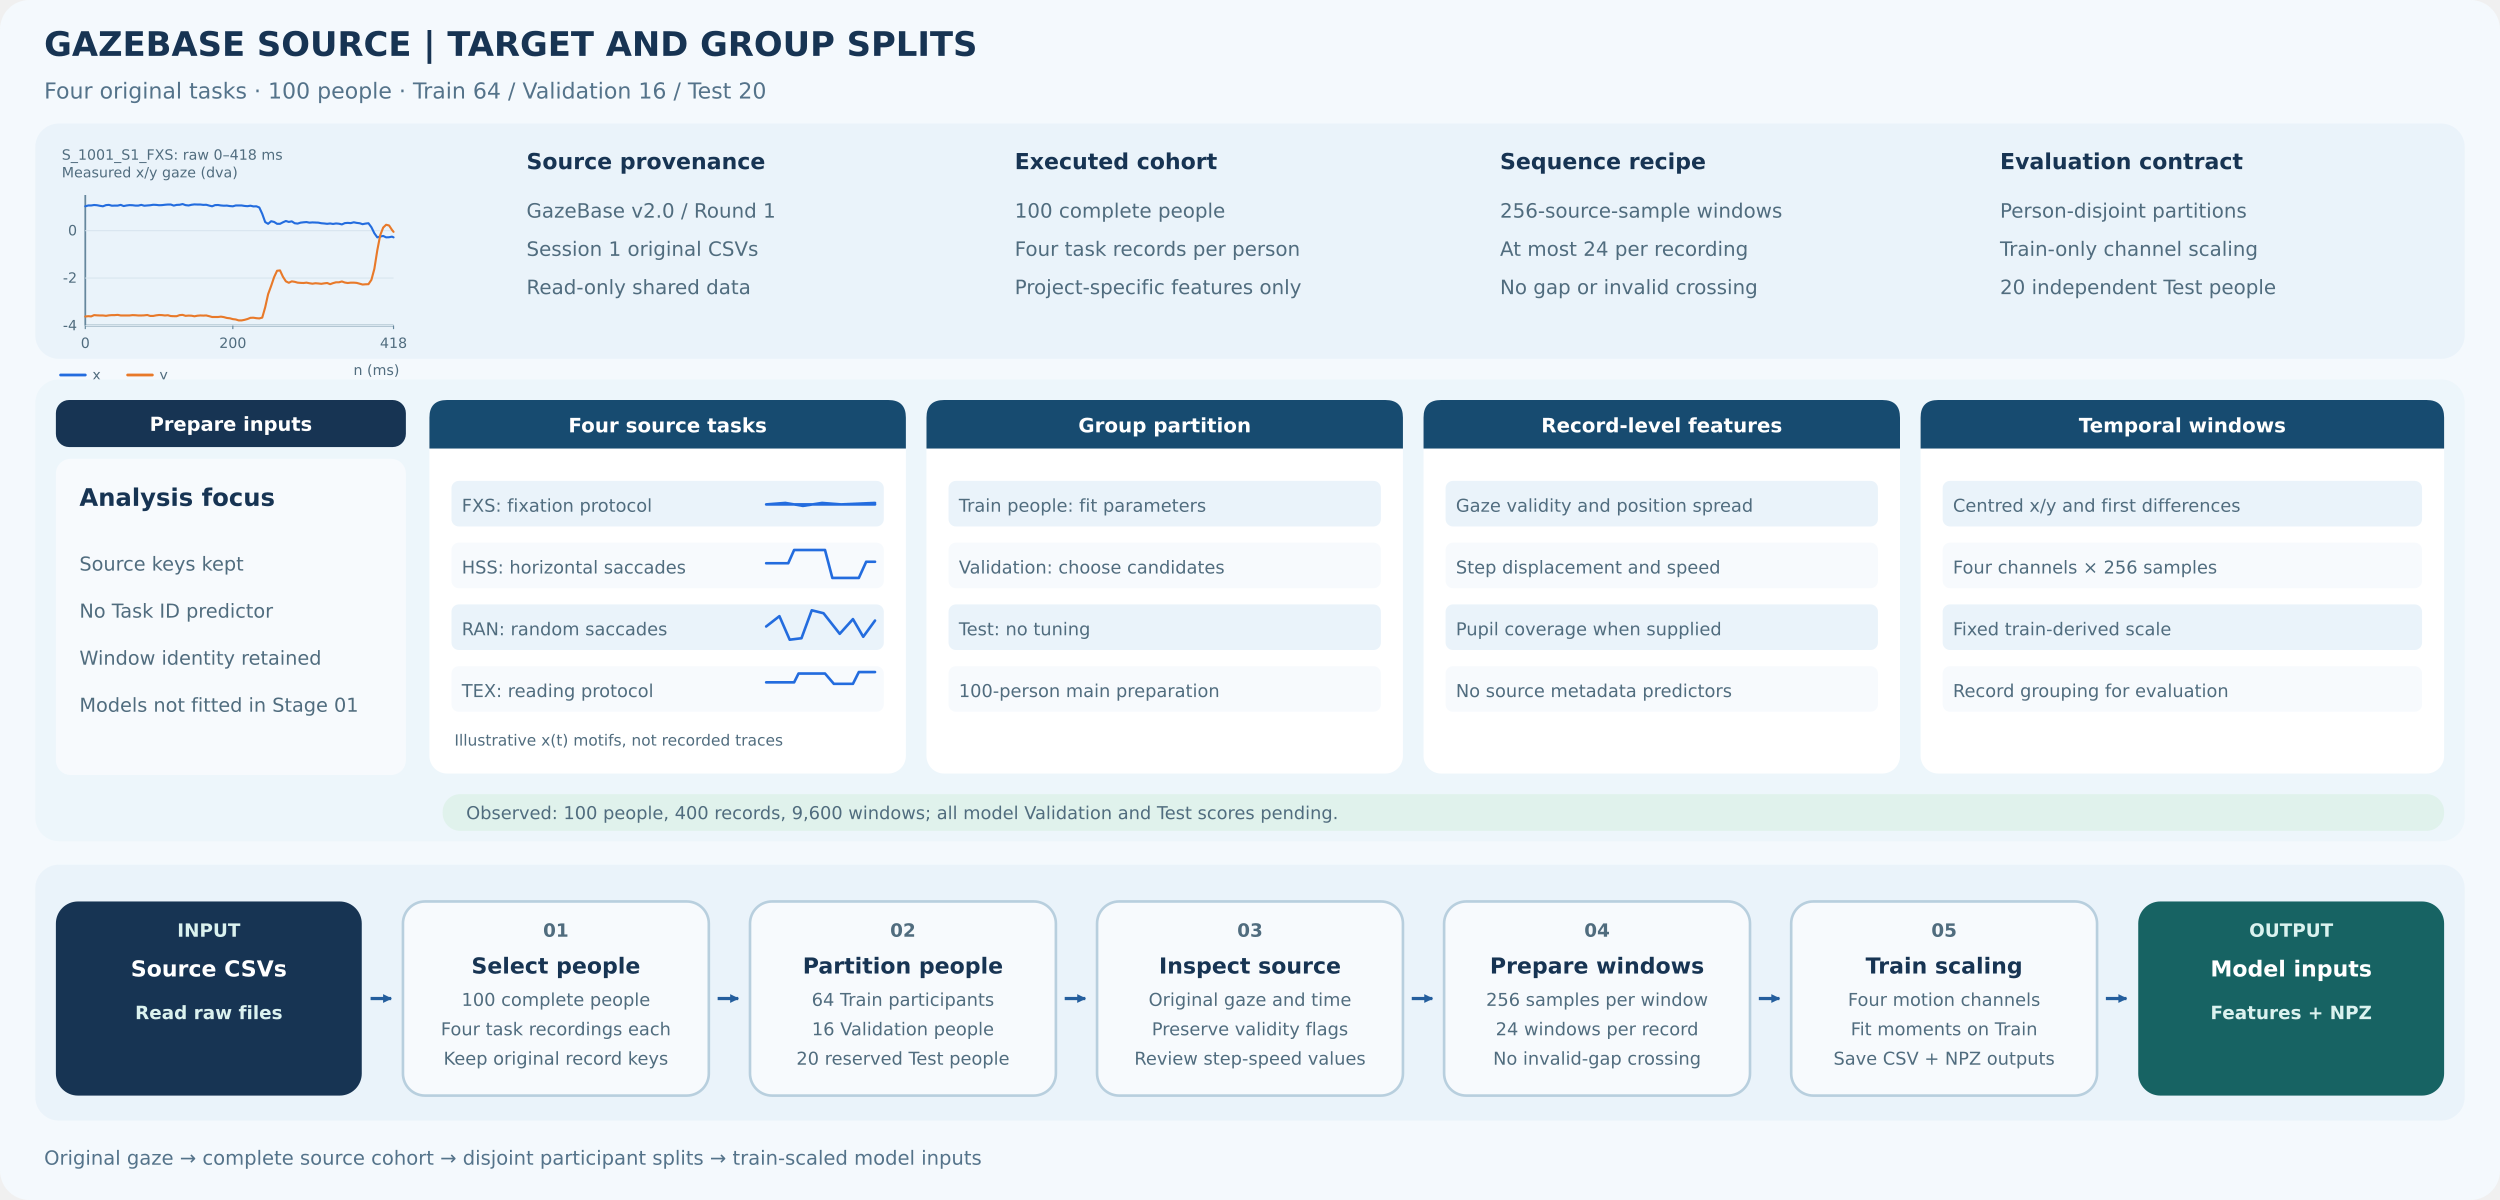
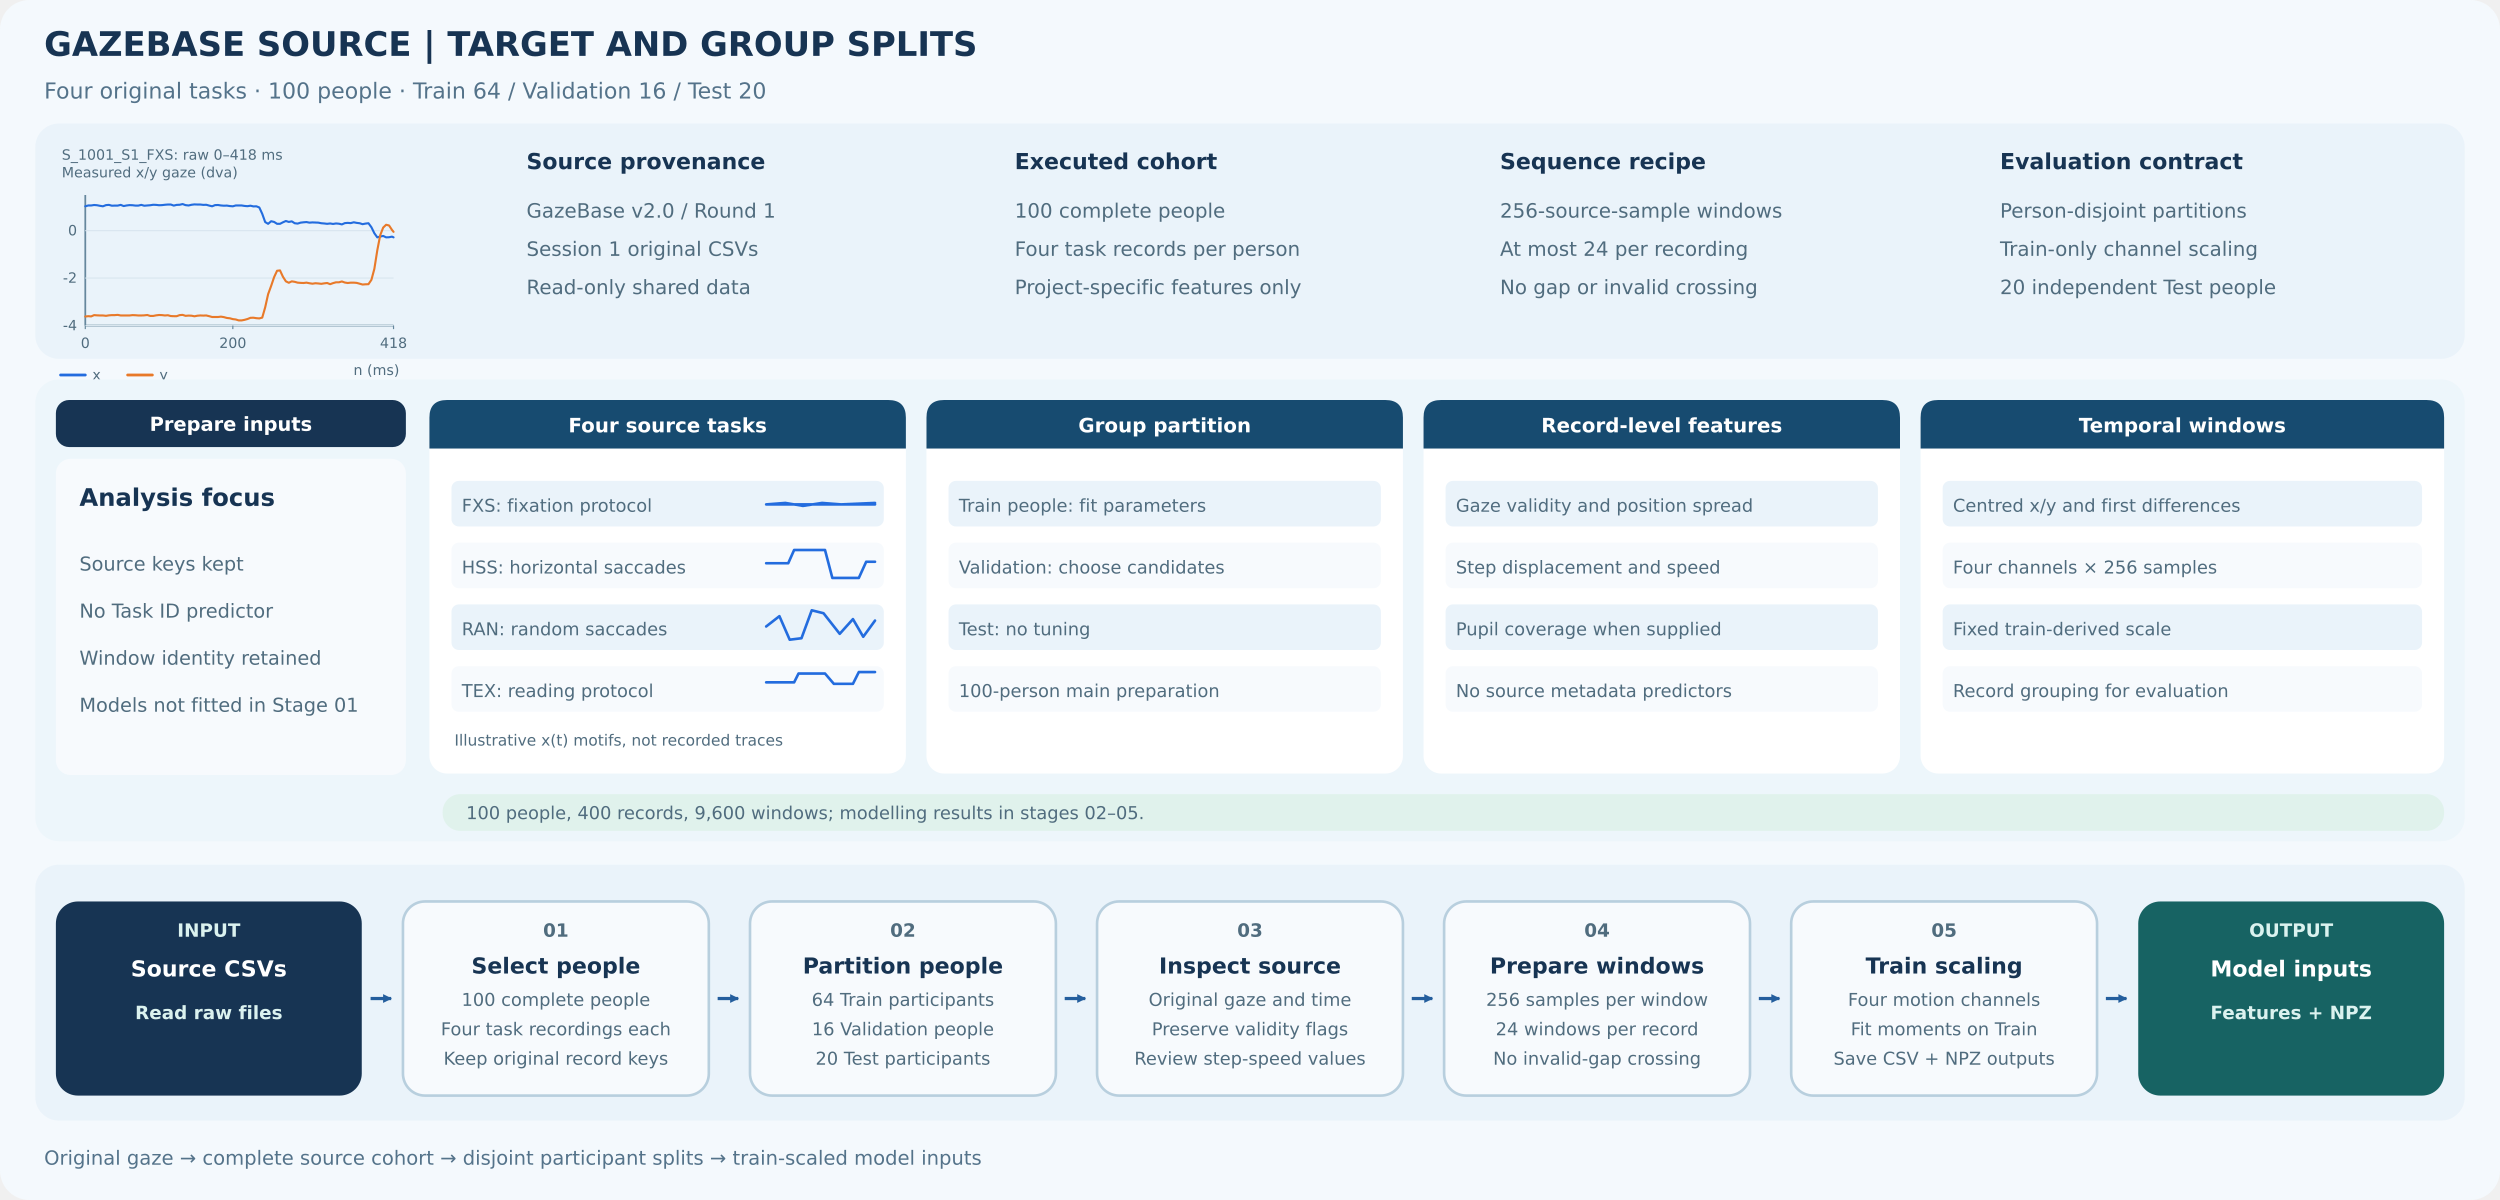
<svg xmlns="http://www.w3.org/2000/svg" width="1700" height="816" viewBox="0 0 1700 816" role="img" aria-labelledby="svg-title svg-desc">
  <defs>
    <style>
.title{font:700 23px DejaVu Sans,Arial,sans-serif;fill:#173453}.subtitle{font:400 15px DejaVu Sans,Arial,sans-serif;fill:#54738A}.sourceheading{font:700 11.5px DejaVu Sans,Arial,sans-serif;fill:#53738A}.sourcebody{font:400 13px DejaVu Sans,Arial,sans-serif;fill:#173453}.ctxhead{font:700 15px DejaVu Sans,Arial,sans-serif;fill:#173453}.ctxbody{font:400 13.5px DejaVu Sans,Arial,sans-serif;fill:#506C7E}.focushead{font:700 16.5px DejaVu Sans,Arial,sans-serif;fill:#173453}.focusbody{font:400 13.1px DejaVu Sans,Arial,sans-serif;fill:#506C7E}.sectionlabel{font:700 13.2px DejaVu Sans,Arial,sans-serif;fill:white}.panelhead{font:700 13.5px DejaVu Sans,Arial,sans-serif;fill:white}.panelbody{font:400 12.1px DejaVu Sans,Arial,sans-serif;fill:#506C7E}.nodeid{font:700 12.5px DejaVu Sans,Arial,sans-serif;fill:#506C7E}.nodetitle{font:700 15px DejaVu Sans,Arial,sans-serif;fill:#173453}.nodedesc{font:400 12.1px DejaVu Sans,Arial,sans-serif;fill:#506C7E}.endnodeid{font:700 12.5px DejaVu Sans,Arial,sans-serif;fill:#DBF2EF}.endnodetitle{font:700 15px DejaVu Sans,Arial,sans-serif;fill:white}.footer{font:400 13.3px DejaVu Sans,Arial,sans-serif;fill:#54738A}.overview-id{font:700 11.3px DejaVu Sans,Arial,sans-serif;fill:#506C7E}.overview-title{font:700 12.9px DejaVu Sans,Arial,sans-serif;fill:#173453}.overview-body{font:400 10.9px DejaVu Sans,Arial,sans-serif;fill:#506C7E}.overview-terminal-id{font:700 11.3px DejaVu Sans,Arial,sans-serif;fill:#DBF2EF}.overview-terminal-title{font:700 12.9px DejaVu Sans,Arial,sans-serif;fill:#FFFFFF}.overview-terminal-body{font:400 10.9px DejaVu Sans,Arial,sans-serif;fill:#DBF2EF}</style>
    <marker id="arr" markerWidth="6" markerHeight="6" refX="5.5" refY="3" orient="auto" markerUnits="userSpaceOnUse">
      <path d="M0 0 L6 3 L0 6 Z" fill="#245E9D" />
    </marker>
  </defs>
  <rect x="0" y="0" width="1700" height="816" rx="20" fill="#F4F9FD" stroke="none" stroke-width="1" />
  <g id="band-0-header">
    <text x="30" y="38" class="title">GAZEBASE SOURCE | TARGET AND GROUP SPLITS</text>
    <text x="30" y="67" class="subtitle">Four original tasks · 100 people · Train 64 / Validation 16 / Test 20</text>
  </g>
  <g id="band-1-context">
    <rect x="24" y="84" width="1652" height="160" rx="16" fill="#EAF3FA" stroke-width="2" />
    <g id="source-record" aria-label="Measured horizontal and vertical gaze excerpt from original GazeBase record S_1001_S1_FXS" transform="translate(-204.4 -153) scale(0.8)">
      <text x="308" y="327" class="panelbody">S_1001_S1_FXS: raw 0–418 ms</text>
      <text x="308" y="342" class="panelbody">Measured x/y gaze (dva)</text>
      <line x1="328" y1="357" x2="328" y2="468" stroke="#66879D" stroke-width="1.5" />
      <line x1="328" y1="468" x2="590" y2="468" stroke="#66879D" stroke-width="1.5" />
      <line x1="328" y1="468" x2="590" y2="468" stroke="#D9E6EF" stroke-width="1" />
      <text x="321" y="472" class="panelbody" text-anchor="end">-4</text>
      <line x1="328" y1="427.6" x2="590" y2="427.6" stroke="#D9E6EF" stroke-width="1" />
      <text x="321" y="431.6" class="panelbody" text-anchor="end">-2</text>
      <line x1="328" y1="387.3" x2="590" y2="387.3" stroke="#D9E6EF" stroke-width="1" />
      <text x="321" y="391.3" class="panelbody" text-anchor="end">0</text>
      <line x1="328" y1="468" x2="328" y2="471" stroke="#66879D" stroke-width="1" />
      <text x="328" y="487" class="panelbody" text-anchor="middle">0</text>
      <line x1="453.4" y1="468" x2="453.4" y2="471" stroke="#66879D" stroke-width="1" />
      <text x="453.4" y="487" class="panelbody" text-anchor="middle">200</text>
      <line x1="590" y1="468" x2="590" y2="471" stroke="#66879D" stroke-width="1" />
      <text x="590" y="487" class="panelbody" text-anchor="middle">418</text>
      <path d="M328.0 366.6 L330.5 365.9 L333.0 365.9 L335.5 365.5 L338.0 365.7 L340.5 366.2 L343.0 366.6 L345.6 365.6 L348.1 365.4 L350.6 366.1 L353.1 366.0 L355.6 366.0 L358.1 365.4 L360.6 366.4 L363.1 365.9 L365.6 365.6 L368.1 365.7 L370.6 366.0 L373.1 366.0 L375.6 365.4 L378.1 366.1 L380.7 365.9 L383.2 365.7 L385.7 365.3 L388.2 365.4 L390.7 365.7 L393.2 365.6 L395.7 365.3 L398.2 365.1 L400.7 365.1 L403.2 366.0 L405.7 365.4 L408.2 365.3 L410.7 364.7 L413.2 365.6 L415.8 365.9 L418.3 365.3 L420.8 365.0 L423.3 365.1 L425.8 365.1 L428.3 365.4 L430.8 365.3 L433.3 366.0 L435.8 366.6 L438.3 365.6 L440.8 365.5 L443.3 365.9 L445.8 366.1 L448.3 366.0 L450.9 366.4 L453.4 366.6 L455.9 365.9 L458.4 365.9 L460.9 365.9 L463.4 366.3 L465.9 366.5 L468.4 366.1 L470.9 366.7 L473.4 366.6 L475.9 367.6 L478.4 373.0 L480.9 380.0 L483.4 381.5 L486.0 379.3 L488.5 379.9 L491.0 381.5 L493.5 381.5 L496.0 380.2 L498.5 379.1 L501.0 379.9 L503.5 379.4 L506.0 381.0 L508.5 381.3 L511.0 380.5 L513.5 380.2 L516.0 380.0 L518.5 380.5 L521.1 380.3 L523.6 380.4 L526.1 380.5 L528.6 381.0 L531.1 381.2 L533.6 381.5 L536.1 381.2 L538.6 381.6 L541.1 381.2 L543.6 381.4 L546.1 382.0 L548.6 380.9 L551.1 380.7 L553.6 380.9 L556.2 380.2 L558.7 380.7 L561.2 381.0 L563.7 381.8 L566.2 381.3 L568.7 381.0 L571.2 384.4 L573.7 389.5 L576.2 393.0 L578.7 392.3 L581.2 391.8 L583.7 393.0 L586.2 392.9 L588.7 392.4 L590.0 393.0" fill="none" stroke="#236CDE" stroke-width="1.8" stroke-linecap="round" stroke-linejoin="round" />
      <path d="M328.0 460.3 L330.5 460.0 L333.0 460.2 L335.5 459.1 L338.0 459.3 L340.5 459.4 L343.0 459.4 L345.6 459.7 L348.1 459.3 L350.6 459.1 L353.1 459.1 L355.6 458.9 L358.1 459.4 L360.6 459.4 L363.1 459.4 L365.6 459.4 L368.1 459.1 L370.6 459.2 L373.1 459.4 L375.6 459.4 L378.1 459.3 L380.7 459.0 L383.2 459.8 L385.7 459.8 L388.2 459.3 L390.7 459.0 L393.2 459.1 L395.7 459.4 L398.2 459.2 L400.7 459.9 L403.2 460.0 L405.7 460.0 L408.2 459.1 L410.7 458.9 L413.2 459.7 L415.8 459.5 L418.3 459.6 L420.8 460.1 L423.3 459.6 L425.8 459.4 L428.3 459.5 L430.8 459.4 L433.3 460.0 L435.8 460.7 L438.3 460.7 L440.8 460.7 L443.3 460.4 L445.8 460.8 L448.3 461.5 L450.9 461.8 L453.4 462.5 L455.9 462.8 L458.4 463.6 L460.9 463.6 L463.4 463.1 L465.9 462.4 L468.4 461.4 L470.9 461.3 L473.4 461.7 L475.9 461.9 L478.4 461.2 L480.9 452.5 L483.4 441.3 L486.0 434.2 L488.5 426.8 L491.0 421.4 L493.5 421.1 L496.0 426.5 L498.5 430.4 L501.0 431.6 L503.5 430.4 L506.0 430.8 L508.5 431.5 L511.0 431.7 L513.5 431.8 L516.0 431.5 L518.5 432.0 L521.1 432.4 L523.6 432.0 L526.1 432.2 L528.6 432.5 L531.1 432.1 L533.6 431.8 L536.1 432.8 L538.6 431.9 L541.1 431.2 L543.6 431.2 L546.1 430.5 L548.6 431.4 L551.1 431.8 L553.6 431.5 L556.2 431.5 L558.7 431.7 L561.2 432.4 L563.7 433.1 L566.2 432.9 L568.7 432.8 L571.2 429.1 L573.7 419.8 L576.2 404.0 L578.7 391.1 L581.2 384.7 L583.7 382.3 L586.2 382.9 L588.7 386.7 L590.0 388.3" fill="none" stroke="#E87929" stroke-width="1.8" stroke-linecap="round" stroke-linejoin="round" />
      <path d="M307 510 L328 510" fill="none" stroke="#236CDE" stroke-width="2.4" stroke-linecap="round" stroke-linejoin="round" />
      <text x="334" y="514" class="panelbody">x</text>
      <path d="M364 510 L385 510" fill="none" stroke="#E87929" stroke-width="2.4" stroke-linecap="round" stroke-linejoin="round" />
      <text x="391" y="514" class="panelbody">y</text>
      <text x="595" y="510" class="panelbody" text-anchor="end">n (ms)</text>
    </g>
    <g id="context-1">
      <text x="358" y="115" class="ctxhead">Source provenance</text>
      <text x="358" y="148" class="ctxbody">GazeBase v2.0 / Round 1</text>
      <text x="358" y="174" class="ctxbody">Session 1 original CSVs</text>
      <text x="358" y="200" class="ctxbody">Read-only shared data</text>
    </g>
    <g id="context-2">
      <text x="690" y="115" class="ctxhead">Executed cohort</text>
      <text x="690" y="148" class="ctxbody">100 complete people</text>
      <text x="690" y="174" class="ctxbody">Four task records per person</text>
      <text x="690" y="200" class="ctxbody">Project-specific features only</text>
    </g>
    <g id="context-3">
      <text x="1020" y="115" class="ctxhead">Sequence recipe</text>
      <text x="1020" y="148" class="ctxbody">256-source-sample windows</text>
      <text x="1020" y="174" class="ctxbody">At most 24 per recording</text>
      <text x="1020" y="200" class="ctxbody">No gap or invalid crossing</text>
    </g>
    <g id="context-4">
      <text x="1360" y="115" class="ctxhead">Evaluation contract</text>
      <text x="1360" y="148" class="ctxbody">Person-disjoint partitions</text>
      <text x="1360" y="174" class="ctxbody">Train-only channel scaling</text>
      <text x="1360" y="200" class="ctxbody">20 independent Test people</text>
    </g>
  </g>
  <g id="band-2-analysis">
    <rect x="24" y="258" width="1652" height="314" rx="16" fill="#EDF6FB" stroke-width="1.5" />
    <g id="focus">
      <rect x="38" y="272" width="238" height="32" rx="9" fill="#173453" stroke-width="1.5" />
      <text x="157" y="293" class="sectionlabel" text-anchor="middle">Prepare inputs</text>
      <rect x="38" y="312" width="238" height="215" rx="10" fill="#F7FAFD" stroke-width="1.5" />
      <text x="54" y="344" class="focushead">Analysis focus</text>
      <text x="54" y="388" class="focusbody">Source keys kept</text>
      <text x="54" y="420" class="focusbody">No Task ID predictor</text>
      <text x="54" y="452" class="focusbody">Window identity retained</text>
      <text x="54" y="484" class="focusbody">Models not fitted in Stage 01</text>
    </g>
    <g id="panels">
      <g id="panel-1">
        <rect x="292" y="272" width="324" height="254" rx="12" fill="#FFFFFF" stroke-width="1.5" />
        <path d="M304 272 H604 Q616 272 616 284 V305 H292 V284 Q292 272 304 272Z" fill="#174B70" />
        <text x="454" y="294" class="panelhead" text-anchor="middle">Four source tasks</text>
        <g id="scientific-panel-1">
          <rect x="307" y="327" width="294" height="31" rx="5" fill="#EAF3FA" stroke-width="0" />
          <text x="314" y="348" class="panelbody">FXS: fixation protocol</text>
          <rect x="307" y="369" width="294" height="31" rx="5" fill="#F7FAFD" stroke-width="0" />
          <text x="314" y="390" class="panelbody">HSS: horizontal saccades</text>
          <rect x="307" y="411" width="294" height="31" rx="5" fill="#EAF3FA" stroke-width="0" />
          <text x="314" y="432" class="panelbody">RAN: random saccades</text>
          <rect x="307" y="453" width="294" height="31" rx="5" fill="#F7FAFD" stroke-width="0" />
          <text x="314" y="474" class="panelbody">TEX: reading protocol</text>
          <g id="task-motion-schematics" aria-label="Illustrative x-position motifs; not measured gaze data">
            <path d="M521 343 H595 M521 343 l13 -1 12 2 13 -2 13 1 23 -1" fill="none" stroke="#236CDE" stroke-width="1.8" stroke-linecap="round" />
            <path d="M521 383 H536 L540 374 H561 L566 393 H584 L589 382 H595" fill="none" stroke="#236CDE" stroke-width="1.8" stroke-linecap="round" stroke-linejoin="round" />
            <path d="M521 426 L530 419 L537 435 L545 434 L552 415 L560 417 L571 431 L580 421 L587 433 L595 422" fill="none" stroke="#236CDE" stroke-width="1.8" stroke-linecap="round" stroke-linejoin="round" />
            <path d="M521 464 H540 L543 458 H561 L567 465 H580 L584 457 H595" fill="none" stroke="#236CDE" stroke-width="1.8" stroke-linecap="round" stroke-linejoin="round" />
            <text x="309" y="507" style="font-family:DejaVu Sans,Arial,sans-serif;font-size:10.5px;fill:#506C7E">Illustrative x(t) motifs, not recorded traces</text>
          </g>
        </g>
      </g>
      <g id="panel-2">
        <rect x="630" y="272" width="324" height="254" rx="12" fill="#FFFFFF" stroke-width="1.5" />
        <path d="M642 272 H942 Q954 272 954 284 V305 H630 V284 Q630 272 642 272Z" fill="#174B70" />
        <text x="792" y="294" class="panelhead" text-anchor="middle">Group partition</text>
        <g id="scientific-panel-2">
          <rect x="645" y="327" width="294" height="31" rx="5" fill="#EAF3FA" stroke-width="0" />
          <text x="652" y="348" class="panelbody">Train people: fit parameters</text>
          <rect x="645" y="369" width="294" height="31" rx="5" fill="#F7FAFD" stroke-width="0" />
          <text x="652" y="390" class="panelbody">Validation: choose candidates</text>
          <rect x="645" y="411" width="294" height="31" rx="5" fill="#EAF3FA" stroke-width="0" />
          <text x="652" y="432" class="panelbody">Test: no tuning</text>
          <rect x="645" y="453" width="294" height="31" rx="5" fill="#F7FAFD" stroke-width="0" />
          <text x="652" y="474" class="panelbody">100-person main preparation</text>
        </g>
      </g>
      <g id="panel-3">
        <rect x="968" y="272" width="324" height="254" rx="12" fill="#FFFFFF" stroke-width="1.5" />
        <path d="M980 272 H1280 Q1292 272 1292 284 V305 H968 V284 Q968 272 980 272Z" fill="#174B70" />
        <text x="1130" y="294" class="panelhead" text-anchor="middle">Record-level features</text>
        <g id="scientific-panel-3">
          <rect x="983" y="327" width="294" height="31" rx="5" fill="#EAF3FA" stroke-width="0" />
          <text x="990" y="348" class="panelbody">Gaze validity and position spread</text>
          <rect x="983" y="369" width="294" height="31" rx="5" fill="#F7FAFD" stroke-width="0" />
          <text x="990" y="390" class="panelbody">Step displacement and speed</text>
          <rect x="983" y="411" width="294" height="31" rx="5" fill="#EAF3FA" stroke-width="0" />
          <text x="990" y="432" class="panelbody">Pupil coverage when supplied</text>
          <rect x="983" y="453" width="294" height="31" rx="5" fill="#F7FAFD" stroke-width="0" />
          <text x="990" y="474" class="panelbody">No source metadata predictors</text>
        </g>
      </g>
      <g id="panel-4">
        <rect x="1306" y="272" width="356" height="254" rx="12" fill="#FFFFFF" stroke-width="1.5" />
        <path d="M1318 272 H1650 Q1662 272 1662 284 V305 H1306 V284 Q1306 272 1318 272Z" fill="#174B70" />
        <text x="1484" y="294" class="panelhead" text-anchor="middle">Temporal windows</text>
        <g id="scientific-panel-4">
          <rect x="1321" y="327" width="326" height="31" rx="5" fill="#EAF3FA" stroke-width="0" />
          <text x="1328" y="348" class="panelbody">Centred x/y and first differences</text>
          <rect x="1321" y="369" width="326" height="31" rx="5" fill="#F7FAFD" stroke-width="0" />
          <text x="1328" y="390" class="panelbody">Four channels × 256 samples</text>
          <rect x="1321" y="411" width="326" height="31" rx="5" fill="#EAF3FA" stroke-width="0" />
          <text x="1328" y="432" class="panelbody">Fixed train-derived scale</text>
          <rect x="1321" y="453" width="326" height="31" rx="5" fill="#F7FAFD" stroke-width="0" />
          <text x="1328" y="474" class="panelbody">Record grouping for evaluation</text>
        </g>
      </g>
    </g>
    <g id="scientific-note">
      <rect x="301" y="540" width="1361" height="25" rx="12" fill="#E0F2EC" stroke-width="1.5" />
-       <text x="317" y="557" class="panelbody">Observed: 100 people, 400 records, 9,600 windows; all model Validation and Test scores pending.</text>
+       <text x="317" y="557" class="panelbody">100 people, 400 records, 9,600 windows; modelling results in stages 02–05.</text>
    </g>
  </g>
  <g id="band-3-workflow">
    <rect x="24" y="588" width="1652" height="174" rx="16" fill="#EAF3FA" stroke-width="2" />
    <g id="nodes">
      <g id="node-0">
        <rect x="38" y="613" width="208" height="132" rx="15" fill="#173453" stroke-width="1.8" />
        <text x="142" y="637" class="endnodeid" text-anchor="middle">INPUT</text>
        <text x="142" y="664" class="endnodetitle" text-anchor="middle">Source CSVs</text>
        <text x="142" y="693" class="endnodeid" text-anchor="middle">Read raw files</text>
      </g>
      <g id="node-1">
        <rect x="274" y="613" width="208" height="132" rx="15" fill="#F7FAFD" stroke="#B8CFDE" stroke-width="1.8" />
        <text x="378" y="637" class="nodeid" text-anchor="middle">01</text>
        <text x="378" y="662" class="nodetitle" text-anchor="middle">Select people</text>
        <text x="378" y="684" class="nodedesc" text-anchor="middle">100 complete people</text>
        <text x="378" y="704" class="nodedesc" text-anchor="middle">Four task recordings each</text>
        <text x="378" y="724" class="nodedesc" text-anchor="middle">Keep original record keys</text>
      </g>
      <g id="node-2">
        <rect x="510" y="613" width="208" height="132" rx="15" fill="#F7FAFD" stroke="#B8CFDE" stroke-width="1.8" />
        <text x="614" y="637" class="nodeid" text-anchor="middle">02</text>
        <text x="614" y="662" class="nodetitle" text-anchor="middle">Partition people</text>
        <text x="614" y="684" class="nodedesc" text-anchor="middle">64 Train participants</text>
        <text x="614" y="704" class="nodedesc" text-anchor="middle">16 Validation people</text>
-         <text x="614" y="724" class="nodedesc" text-anchor="middle">20 reserved Test people</text>
+         <text x="614" y="724" class="nodedesc" text-anchor="middle">20 Test participants</text>
      </g>
      <g id="node-3">
        <rect x="746" y="613" width="208" height="132" rx="15" fill="#F7FAFD" stroke="#B8CFDE" stroke-width="1.8" />
        <text x="850" y="637" class="nodeid" text-anchor="middle">03</text>
        <text x="850" y="662" class="nodetitle" text-anchor="middle">Inspect source</text>
        <text x="850" y="684" class="nodedesc" text-anchor="middle">Original gaze and time</text>
        <text x="850" y="704" class="nodedesc" text-anchor="middle">Preserve validity flags</text>
        <text x="850" y="724" class="nodedesc" text-anchor="middle">Review step-speed values</text>
      </g>
      <g id="node-4">
        <rect x="982" y="613" width="208" height="132" rx="15" fill="#F7FAFD" stroke="#B8CFDE" stroke-width="1.8" />
        <text x="1086" y="637" class="nodeid" text-anchor="middle">04</text>
        <text x="1086" y="662" class="nodetitle" text-anchor="middle">Prepare windows</text>
        <text x="1086" y="684" class="nodedesc" text-anchor="middle">256 samples per window</text>
        <text x="1086" y="704" class="nodedesc" text-anchor="middle">24 windows per record</text>
        <text x="1086" y="724" class="nodedesc" text-anchor="middle">No invalid-gap crossing</text>
      </g>
      <g id="node-5">
        <rect x="1218" y="613" width="208" height="132" rx="15" fill="#F7FAFD" stroke="#B8CFDE" stroke-width="1.8" />
        <text x="1322" y="637" class="nodeid" text-anchor="middle">05</text>
        <text x="1322" y="662" class="nodetitle" text-anchor="middle">Train scaling</text>
        <text x="1322" y="684" class="nodedesc" text-anchor="middle">Four motion channels</text>
        <text x="1322" y="704" class="nodedesc" text-anchor="middle">Fit moments on Train</text>
        <text x="1322" y="724" class="nodedesc" text-anchor="middle">Save CSV + NPZ outputs</text>
      </g>
      <g id="node-6">
        <rect x="1454" y="613" width="208" height="132" rx="15" fill="#176363" stroke-width="1.8" />
        <text x="1558" y="637" class="endnodeid" text-anchor="middle">OUTPUT</text>
        <text x="1558" y="664" class="endnodetitle" text-anchor="middle">Model inputs</text>
        <text x="1558" y="693" class="endnodeid" text-anchor="middle">Features + NPZ</text>
      </g>
    </g>
    <g id="connectors">
      <line x1="252" y1="679" x2="266" y2="679" stroke="#245E9D" stroke-width="2.2" marker-end="url(#arr)" />
      <line x1="488" y1="679" x2="502" y2="679" stroke="#245E9D" stroke-width="2.2" marker-end="url(#arr)" />
      <line x1="724" y1="679" x2="738" y2="679" stroke="#245E9D" stroke-width="2.2" marker-end="url(#arr)" />
      <line x1="960" y1="679" x2="974" y2="679" stroke="#245E9D" stroke-width="2.2" marker-end="url(#arr)" />
      <line x1="1196" y1="679" x2="1210" y2="679" stroke="#245E9D" stroke-width="2.2" marker-end="url(#arr)" />
      <line x1="1432" y1="679" x2="1446" y2="679" stroke="#245E9D" stroke-width="2.2" marker-end="url(#arr)" />
    </g>
  </g>
  <g id="band-4-summary">
    <text x="30" y="792" class="footer">Original gaze → complete source cohort → disjoint participant splits → train-scaled model inputs</text>
  </g>
</svg>
